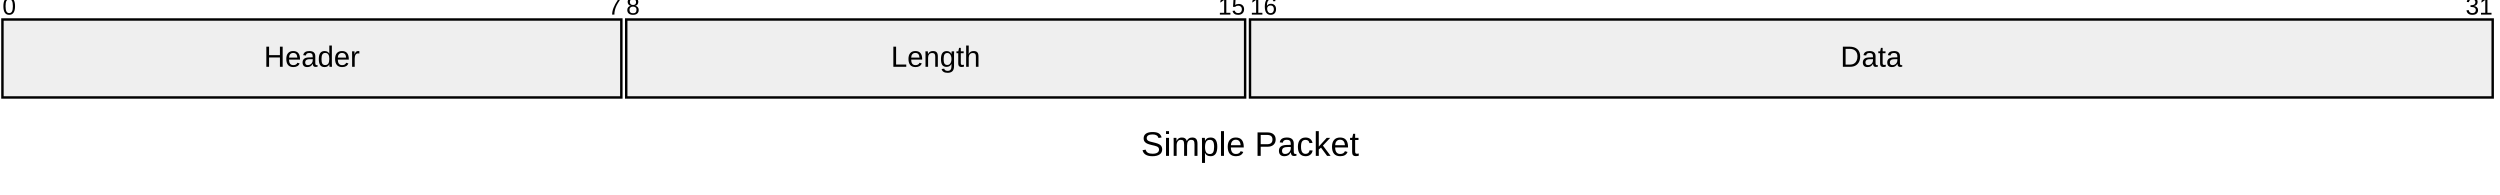
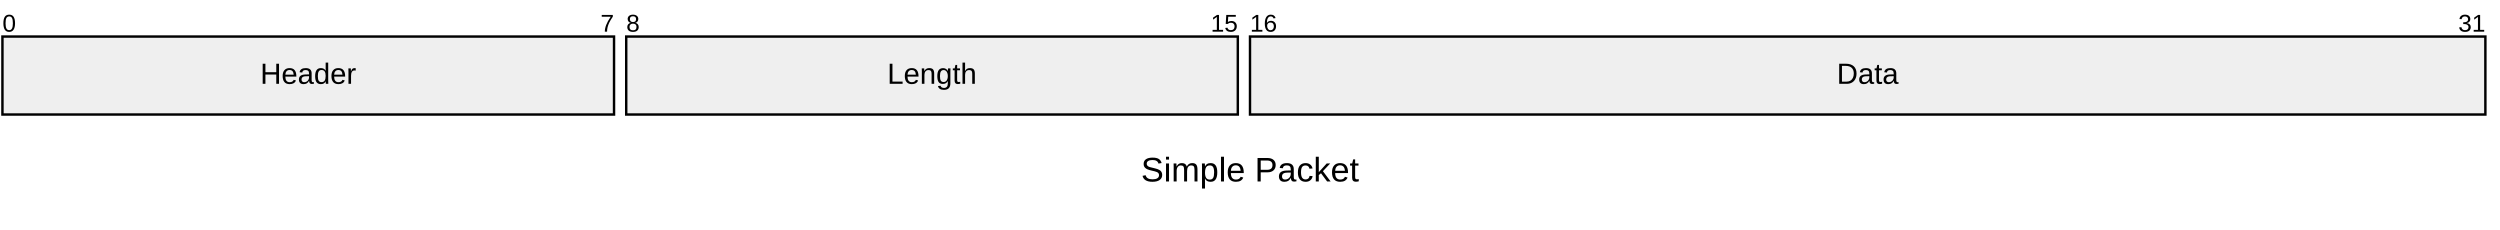
- <svg xmlns="http://www.w3.org/2000/svg" width="1026" height="80" viewBox="0 0 1026 80" class="mermaid">
+ <svg xmlns="http://www.w3.org/2000/svg" width="1026" height="94" viewBox="0 0 1026 94" class="mermaid">
  <style>

.mermaid {
  font-family: trebuchet ms, verdana, arial, sans-serif;
  font-size: 16px;
}

.node rect,
.node polygon,
.node circle,
.node ellipse,
.node path {
  fill: #ECECFF;
  stroke: #9370DB;
  stroke-width: 1px;
}

.node line {
  stroke: #9370DB;
  stroke-width: 1px;
}

.node .label {
  fill: #333333;
}

.node text {
  fill: #333333;
  font-family: trebuchet ms, verdana, arial, sans-serif;
  font-size: 16px;
}

.edge-path {
  fill: none;
  stroke: #333333;
  stroke-width: 1px;
}

.edge-label {
  fill: #333333;
  font-family: trebuchet ms, verdana, arial, sans-serif;
}

.edge-label-bg {
  fill: rgba(232, 232, 232, 0.8);
}

.subgraph {
  fill: #ffffde;
  stroke: #aaaa33;
  stroke-width: 1px;
}

.subgraph-title {
  fill: #333333;
  font-weight: bold;
}

.cluster rect {
  fill: #ffffde;
  stroke: #aaaa33;
  stroke-width: 1px;
  rx: 5px;
  ry: 5px;
}

.cluster-label {
  fill: #333333;
  font-family: trebuchet ms, verdana, arial, sans-serif;
  font-size: 16px;
  font-weight: bold;
}

marker path {
  fill: #333333;
  stroke: #333333;
}


.packetByte {
    font-size: 10px;
}
.packetByte.start {
    fill: black;
}
.packetByte.end {
    fill: black;
}
.packetLabel {
    fill: black;
    font-size: 12px;
}
.packetTitle {
    fill: black;
    font-size: 14px;
}
.packetBlock {
    stroke: black;
    stroke-width: 1;
    fill: #efefef;
}

  </style>
  <g class="root">
    <g class="clusters">

    </g>
    <g class="edgePaths">

    </g>
    <g class="edgeLabels">

    </g>
    <g class="nodes">

    </g>
-     <rect x="1" y="8" width="254" height="32" class="packetBlock" />
-     <text x="128" y="24" class="packetLabel" text-anchor="middle" dominant-baseline="middle">Header</text>
-     <text x="1" y="6" class="packetByte start" dominant-baseline="auto" text-anchor="start">0</text>
-     <text x="255" y="6" class="packetByte end" text-anchor="end" dominant-baseline="auto">7</text>
-     <rect x="257" y="8" width="254" height="32" class="packetBlock" />
-     <text x="384" y="24" class="packetLabel" text-anchor="middle" dominant-baseline="middle">Length</text>
-     <text x="257" y="6" class="packetByte start" dominant-baseline="auto" text-anchor="start">8</text>
-     <text x="511" y="6" class="packetByte end" text-anchor="end" dominant-baseline="auto">15</text>
-     <rect x="513" y="8" width="510" height="32" class="packetBlock" />
-     <text x="768" y="24" class="packetLabel" dominant-baseline="middle" text-anchor="middle">Data</text>
-     <text x="513" y="6" class="packetByte start" text-anchor="start" dominant-baseline="auto">16</text>
-     <text x="1023" y="6" class="packetByte end" text-anchor="end" dominant-baseline="auto">31</text>
-     <text x="513" y="60" class="packetTitle" dominant-baseline="middle" text-anchor="middle">Simple Packet</text>
+     <rect x="1" y="15" width="251" height="32" class="packetBlock" />
+     <text x="126.5" y="31" class="packetLabel" text-anchor="middle" dominant-baseline="middle">Header</text>
+     <text x="1" y="13" class="packetByte start" dominant-baseline="auto" text-anchor="start">0</text>
+     <text x="252" y="13" class="packetByte end" dominant-baseline="auto" text-anchor="end">7</text>
+     <rect x="257" y="15" width="251" height="32" class="packetBlock" />
+     <text x="382.5" y="31" class="packetLabel" text-anchor="middle" dominant-baseline="middle">Length</text>
+     <text x="257" y="13" class="packetByte start" dominant-baseline="auto" text-anchor="start">8</text>
+     <text x="508" y="13" class="packetByte end" dominant-baseline="auto" text-anchor="end">15</text>
+     <rect x="513" y="15" width="507" height="32" class="packetBlock" />
+     <text x="766.5" y="31" class="packetLabel" dominant-baseline="middle" text-anchor="middle">Data</text>
+     <text x="513" y="13" class="packetByte start" text-anchor="start" dominant-baseline="auto">16</text>
+     <text x="1020" y="13" class="packetByte end" dominant-baseline="auto" text-anchor="end">31</text>
+     <text x="513" y="70.5" class="packetTitle" dominant-baseline="middle" text-anchor="middle">Simple Packet</text>
  </g>
</svg>
